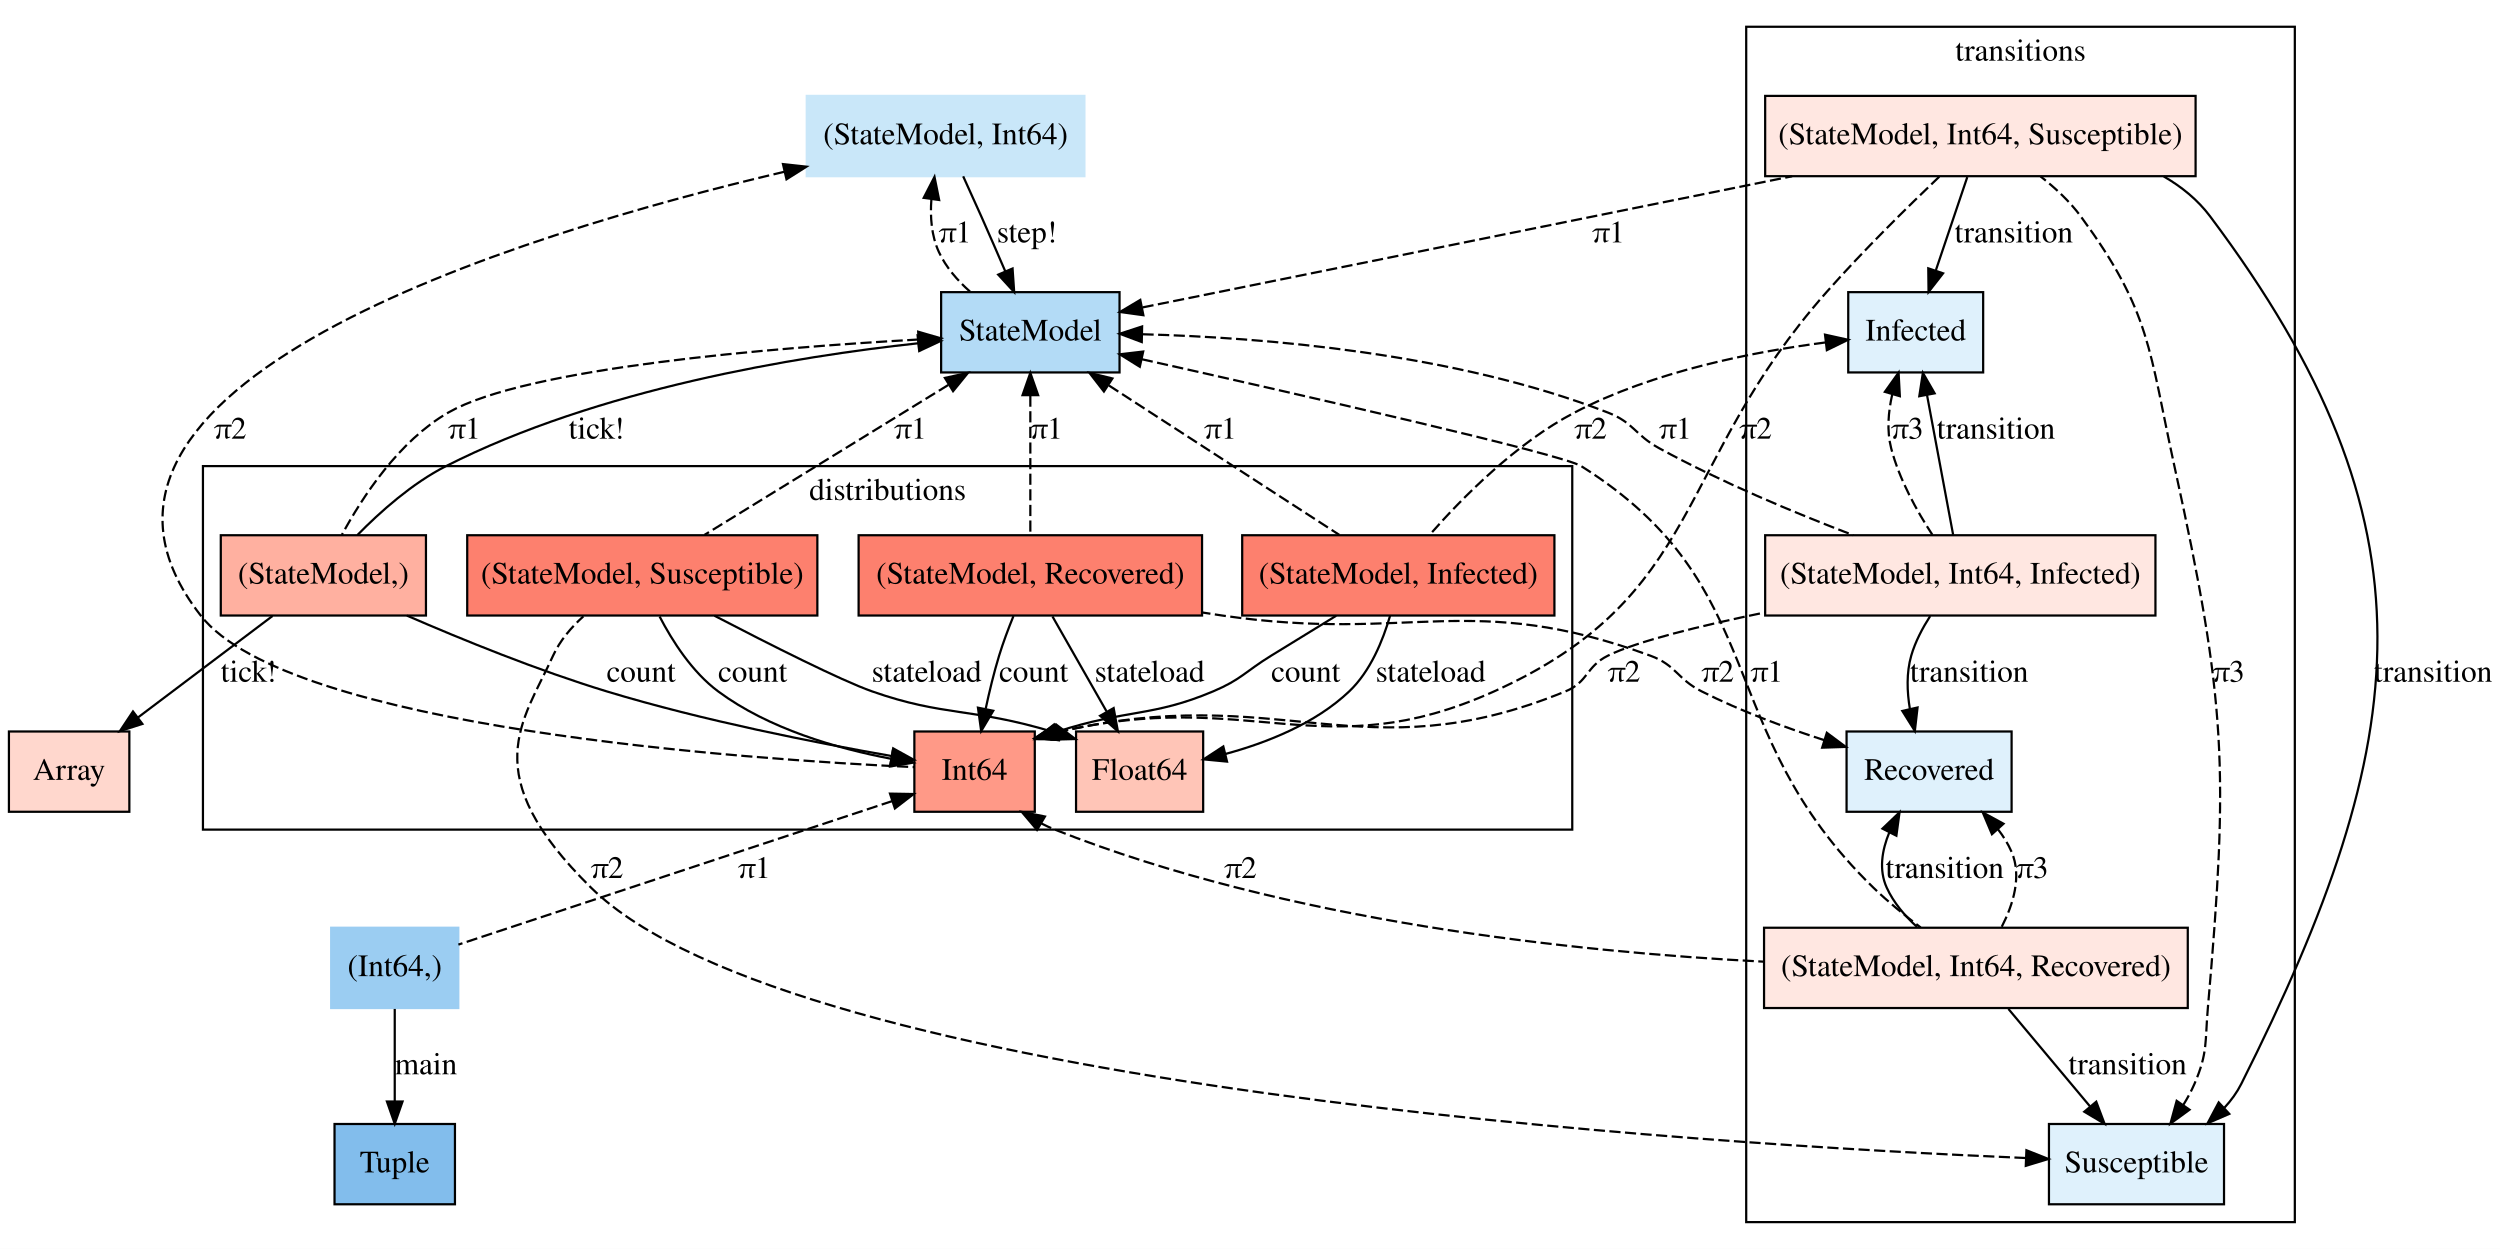
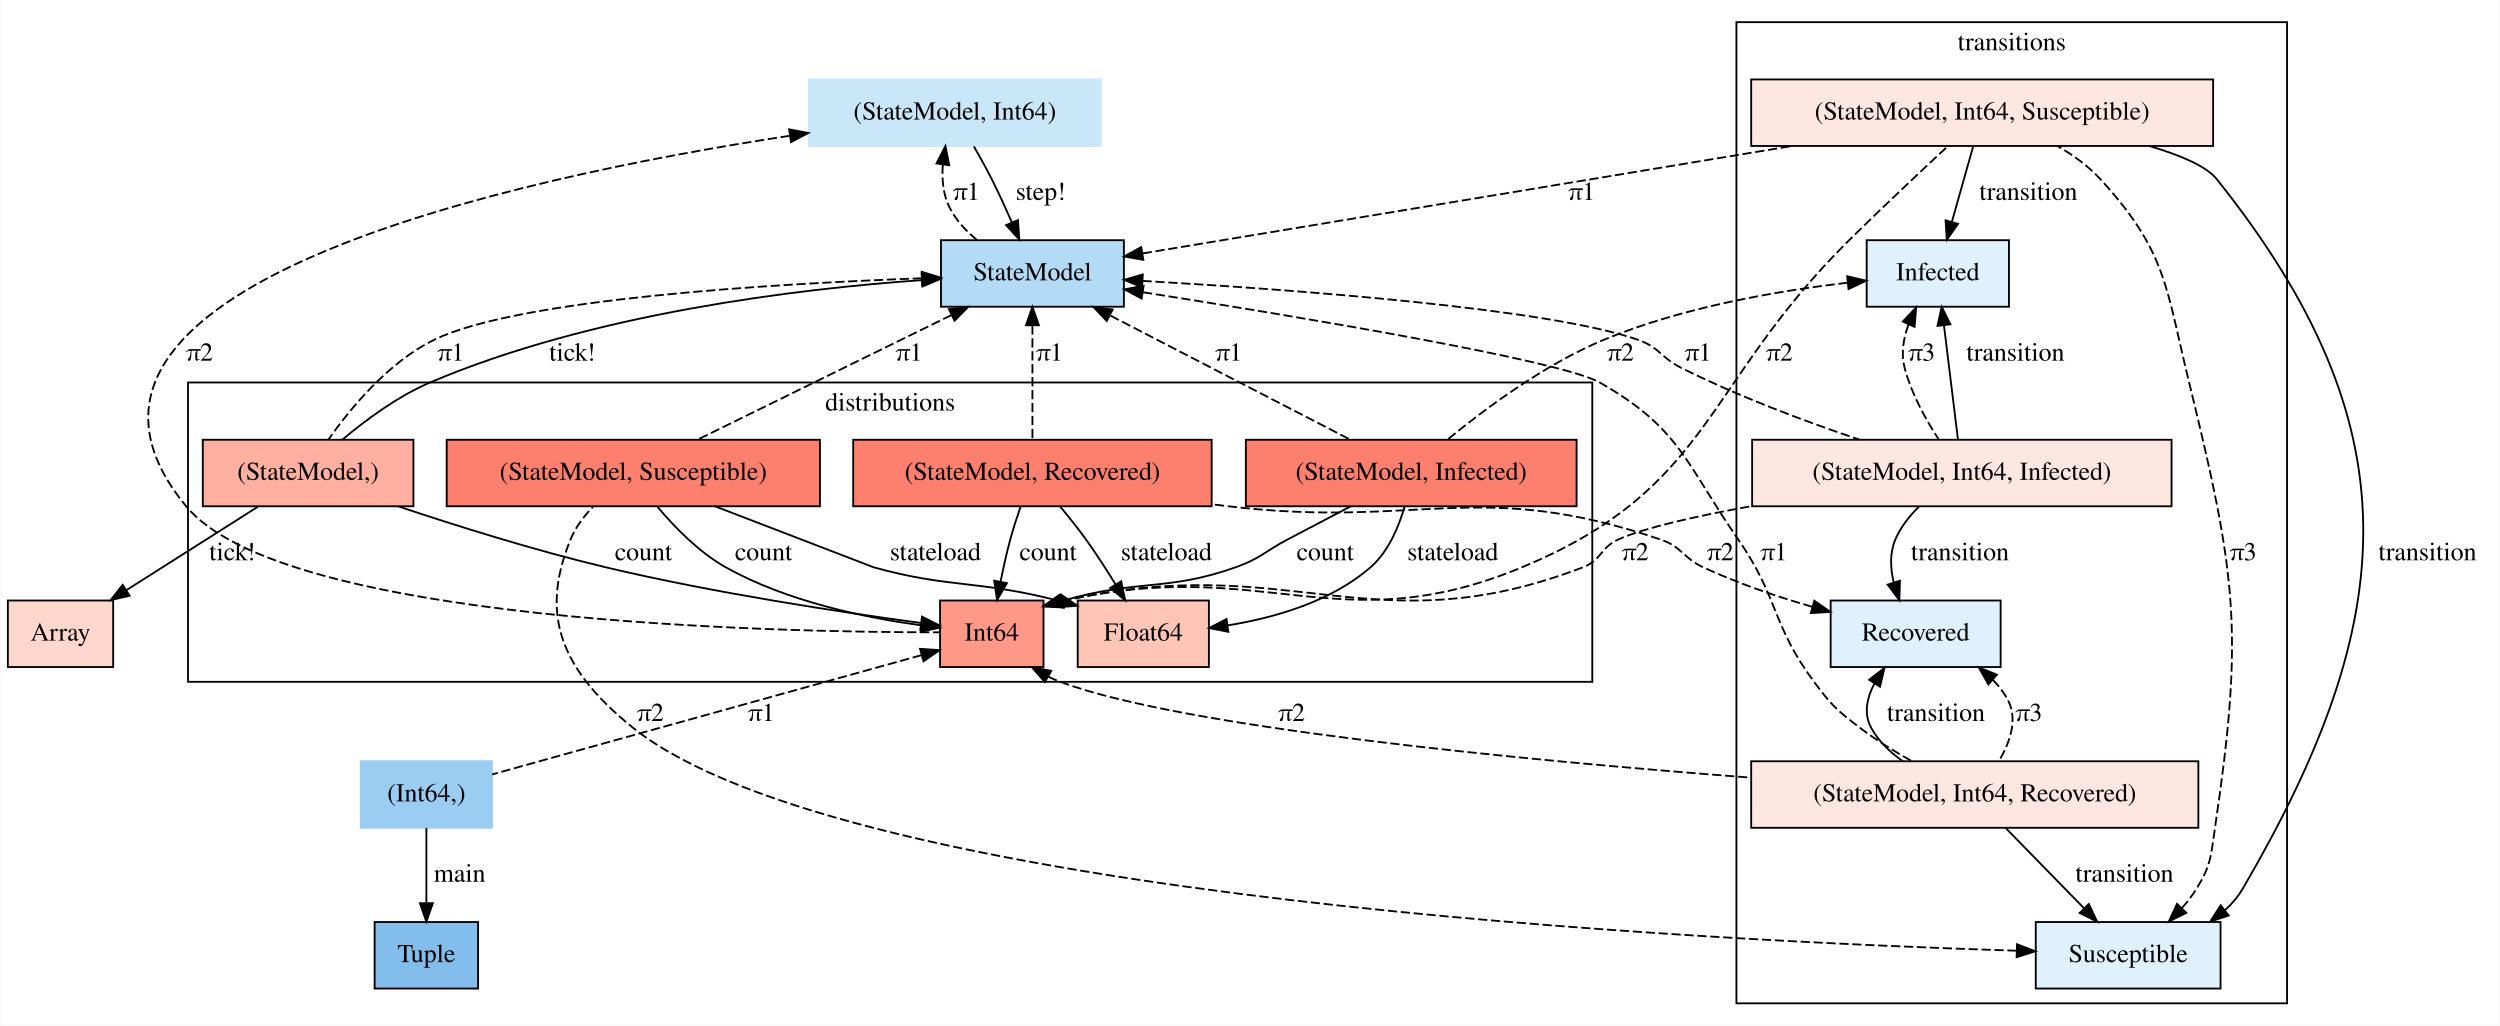
- <svg xmlns="http://www.w3.org/2000/svg" width="1121pt" height="560pt" viewBox="0.00 0.00 1121.00 560.00">
-   <g id="graph0" class="graph" transform="scale(1 1) rotate(0) translate(4 556)">
-     <polygon fill="white" stroke="none" points="-4,4 -4,-556 1117,-556 1117,4 -4,4" />
+ <svg xmlns="http://www.w3.org/2000/svg" width="1353pt" height="555pt" viewBox="0.00 0.00 1352.50 555.00">
+   <g id="graph0" class="graph" transform="scale(1 1) rotate(0) translate(4 551)">
+     <polygon fill="white" stroke="none" points="-4,4 -4,-551 1348.5,-551 1348.5,4 -4,4" />
    <g id="clust1" class="cluster">
-       <polygon fill="none" stroke="black" points="779,-8 779,-544 1025,-544 1025,-8 779,-8" />
-       <text text-anchor="middle" x="902" y="-528.8" font-family="Times,serif" font-size="14.00">transitions</text>
+       <polygon fill="none" stroke="black" points="935.5,-8 935.5,-539 1233.5,-539 1233.5,-8 935.5,-8" />
+       <text text-anchor="middle" x="1084.5" y="-523.8" font-family="Times,serif" font-size="14.00">transitions</text>
    </g>
    <g id="clust2" class="cluster">
-       <polygon fill="none" stroke="black" points="87,-184 87,-347 701,-347 701,-184 87,-184" />
-       <text text-anchor="middle" x="394" y="-331.8" font-family="Times,serif" font-size="14.00">distributions</text>
+       <polygon fill="none" stroke="black" points="97.5,-182 97.5,-344 857.5,-344 857.5,-182 97.5,-182" />
+       <text text-anchor="middle" x="477.5" y="-328.8" font-family="Times,serif" font-size="14.00">distributions</text>
    </g>
    <g id="node1" class="node">
-       <polygon fill="#ffb0a0" stroke="black" points="187,-316 95,-316 95,-280 187,-280 187,-316" />
-       <text text-anchor="middle" x="141" y="-294.3" font-family="Times,serif" font-size="14.00">(StateModel,)</text>
+       <polygon fill="#ffb0a0" stroke="black" points="219.5,-313 105.5,-313 105.5,-277 219.5,-277 219.5,-313" />
+       <text text-anchor="middle" x="162.5" y="-291.3" font-family="Times,serif" font-size="14.00">(StateModel,)</text>
    </g>
    <g id="node2" class="node">
-       <polygon fill="#ffd7cd" stroke="black" points="54,-228 0,-228 0,-192 54,-192 54,-228" />
-       <text text-anchor="middle" x="27" y="-206.3" font-family="Times,serif" font-size="14.00">Array</text>
+       <polygon fill="#ffd7cd" stroke="black" points="57,-226 0,-226 0,-190 57,-190 57,-226" />
+       <text text-anchor="middle" x="28.5" y="-204.3" font-family="Times,serif" font-size="14.00">Array</text>
    </g>
    <g id="edge22" class="edge">
-       <path fill="none" stroke="black" d="M118.204,-279.803C100.885,-266.737 76.879,-248.628 57.843,-234.267" />
-       <polygon fill="black" stroke="black" points="59.847,-231.395 49.756,-228.167 55.631,-236.983 59.847,-231.395" />
-       <text text-anchor="middle" x="107.5" y="-250.3" font-family="Times,serif" font-size="14.00">tick!</text>
+       <path fill="none" stroke="black" d="M135.383,-276.799C114.859,-263.78 86.485,-245.781 64.129,-231.6" />
+       <polygon fill="black" stroke="black" points="65.896,-228.576 55.577,-226.175 62.146,-234.488 65.896,-228.576" />
+       <text text-anchor="middle" x="121.5" y="-247.8" font-family="Times,serif" font-size="14.00">tick!</text>
    </g>
    <g id="node3" class="node">
-       <polygon fill="#b3dbf6" stroke="black" points="498,-425 418,-425 418,-389 498,-389 498,-425" />
-       <text text-anchor="middle" x="458" y="-403.3" font-family="Times,serif" font-size="14.00">StateModel</text>
+       <polygon fill="#b3dbf6" stroke="black" points="604,-421 505,-421 505,-385 604,-385 604,-421" />
+       <text text-anchor="middle" x="554.5" y="-399.3" font-family="Times,serif" font-size="14.00">StateModel</text>
    </g>
    <g id="edge21" class="edge">
-       <path fill="none" stroke="black" d="M156.249,-316.078C166.496,-326.525 180.855,-339.316 196,-347 264.359,-381.683 352.973,-396.152 407.633,-402.066" />
-       <polygon fill="black" stroke="black" points="407.458,-405.566 417.764,-403.106 408.173,-398.603 407.458,-405.566" />
-       <text text-anchor="middle" x="263.5" y="-359.3" font-family="Times,serif" font-size="14.00">tick!</text>
+       <path fill="none" stroke="black" d="M181.001,-313.012C193.509,-323.57 210.901,-336.509 228.5,-344 316.418,-381.424 427.601,-394.701 494.774,-399.411" />
+       <polygon fill="black" stroke="black" points="494.552,-402.904 504.761,-400.071 495.014,-395.919 494.552,-402.904" />
+       <text text-anchor="middle" x="305.5" y="-355.8" font-family="Times,serif" font-size="14.00">tick!</text>
    </g>
    <g id="node6" class="node">
-       <polygon fill="#ff9987" stroke="black" points="460,-228 406,-228 406,-192 460,-192 460,-228" />
-       <text text-anchor="middle" x="433" y="-206.3" font-family="Times,serif" font-size="14.00">Int64</text>
+       <polygon fill="#ff9987" stroke="black" points="560.5,-226 504.5,-226 504.5,-190 560.5,-190 560.5,-226" />
+       <text text-anchor="middle" x="532.5" y="-204.3" font-family="Times,serif" font-size="14.00">Int64</text>
    </g>
    <g id="edge13" class="edge">
-       <path fill="none" stroke="black" d="M178.453,-279.969C203.425,-269.113 237.2,-255.374 268,-246 311.16,-232.864 362.13,-222.863 395.879,-216.981" />
-       <polygon fill="black" stroke="black" points="396.505,-220.424 405.772,-215.289 395.325,-213.525 396.505,-220.424" />
-       <text text-anchor="middle" x="283.5" y="-250.3" font-family="Times,serif" font-size="14.00">count</text>
+       <path fill="none" stroke="black" d="M211.348,-276.94C243.022,-266.349 285.345,-253.076 323.5,-244 382.396,-229.991 451.931,-219.53 494.093,-213.845" />
+       <polygon fill="black" stroke="black" points="494.747,-217.289 504.2,-212.503 493.826,-210.35 494.747,-217.289" />
+       <text text-anchor="middle" x="344" y="-247.8" font-family="Times,serif" font-size="14.00">count</text>
    </g>
    <g id="edge29" class="edge">
-       <path fill="none" stroke="black" stroke-dasharray="5,2" d="M407.774,-403.76C342.266,-400.079 231.899,-391.053 197,-371 174.894,-358.298 158.444,-333.095 149.279,-316.139" />
-       <polygon fill="black" stroke="black" points="407.711,-407.261 417.885,-404.305 408.088,-400.271 407.711,-407.261" />
-       <text text-anchor="middle" x="204.5" y="-359.3" font-family="Times,serif" font-size="14.00">π1</text>
+       <path fill="none" stroke="black" stroke-dasharray="5,2" d="M494.704,-400.407C414.129,-397.437 275.592,-389.189 230.5,-367 205.844,-354.867 185.305,-329.913 173.457,-313.063" />
+       <polygon fill="black" stroke="black" points="494.595,-403.905 504.712,-400.76 494.842,-396.909 494.595,-403.905" />
+       <text text-anchor="middle" x="240" y="-355.8" font-family="Times,serif" font-size="14.00">π1</text>
    </g>
    <g id="node7" class="node">
-       <polygon fill="#ffe7e1" stroke="black" points="980.5,-513 787.5,-513 787.5,-477 980.5,-477 980.5,-513" />
-       <text text-anchor="middle" x="884" y="-491.3" font-family="Times,serif" font-size="14.00">(StateModel, Int64, Susceptible)</text>
+       <polygon fill="#ffe7e1" stroke="black" points="1193.5,-508 943.5,-508 943.5,-472 1193.5,-472 1193.5,-508" />
+       <text text-anchor="middle" x="1068.5" y="-486.3" font-family="Times,serif" font-size="14.00">(StateModel, Int64, Susceptible)</text>
    </g>
    <g id="edge32" class="edge">
-       <path fill="none" stroke="black" stroke-dasharray="5,2" d="M508.324,-418.159C580.064,-432.642 712.653,-459.409 799.582,-476.958" />
-       <polygon fill="black" stroke="black" points="508.689,-414.662 498.194,-416.114 507.304,-421.524 508.689,-414.662" />
-       <text text-anchor="middle" x="717.5" y="-447.3" font-family="Times,serif" font-size="14.00">π1</text>
+       <path fill="none" stroke="black" stroke-dasharray="5,2" d="M614.185,-413.87C700.164,-428.088 860.088,-454.535 965.411,-471.952" />
+       <polygon fill="black" stroke="black" points="614.512,-410.377 604.075,-412.198 613.37,-417.283 614.512,-410.377" />
+       <text text-anchor="middle" x="852" y="-442.8" font-family="Times,serif" font-size="14.00">π1</text>
    </g>
    <g id="node10" class="node">
-       <polygon fill="#ffe7e1" stroke="black" points="962.5,-316 787.5,-316 787.5,-280 962.5,-280 962.5,-316" />
-       <text text-anchor="middle" x="875" y="-294.3" font-family="Times,serif" font-size="14.00">(StateModel, Int64, Infected)</text>
+       <polygon fill="#ffe7e1" stroke="black" points="1171,-313 944,-313 944,-277 1171,-277 1171,-313" />
+       <text text-anchor="middle" x="1057.5" y="-291.3" font-family="Times,serif" font-size="14.00">(StateModel, Int64, Infected)</text>
    </g>
    <g id="edge33" class="edge">
-       <path fill="none" stroke="black" stroke-dasharray="5,2" d="M508.296,-406.12C561.787,-404.685 648.021,-397.839 717,-371 728.605,-366.485 729.075,-360.976 740,-355 767.827,-339.78 800.666,-326.072 826.987,-316.028" />
-       <polygon fill="black" stroke="black" points="507.972,-402.626 498.049,-406.339 508.122,-409.624 507.972,-402.626" />
-       <text text-anchor="middle" x="747.5" y="-359.3" font-family="Times,serif" font-size="14.00">π1</text>
+       <path fill="none" stroke="black" stroke-dasharray="5,2" d="M614.069,-398.986C694.837,-394.328 834.515,-384.088 882.5,-367 893.997,-362.906 894.594,-357.477 905.5,-352 936.411,-336.475 972.708,-322.941 1002.08,-313.068" />
+       <polygon fill="black" stroke="black" points="613.827,-395.494 604.041,-399.553 614.223,-402.483 613.827,-395.494" />
+       <text text-anchor="middle" x="915" y="-355.8" font-family="Times,serif" font-size="14.00">π1</text>
    </g>
    <g id="node12" class="node">
-       <polygon fill="#ffe7e1" stroke="black" points="977,-140 787,-140 787,-104 977,-104 977,-140" />
-       <text text-anchor="middle" x="882" y="-118.3" font-family="Times,serif" font-size="14.00">(StateModel, Int64, Recovered)</text>
+       <polygon fill="#ffe7e1" stroke="black" points="1185.5,-139 943.5,-139 943.5,-103 1185.5,-103 1185.5,-139" />
+       <text text-anchor="middle" x="1064.5" y="-117.3" font-family="Times,serif" font-size="14.00">(StateModel, Int64, Recovered)</text>
    </g>
    <g id="edge34" class="edge">
-       <path fill="none" stroke="black" stroke-dasharray="5,2" d="M507.999,-394.921C577.716,-379.348 696.598,-352.288 705,-347 791.501,-292.563 762.69,-229.215 836,-158 842.478,-151.707 850.087,-145.513 857.23,-140.126" />
-       <polygon fill="black" stroke="black" points="507.087,-391.538 498.089,-397.131 508.611,-398.371 507.087,-391.538" />
-       <text text-anchor="middle" x="788.5" y="-250.3" font-family="Times,serif" font-size="14.00">π1</text>
+       <path fill="none" stroke="black" stroke-dasharray="5,2" d="M614.34,-392.837C697.52,-379.776 840.314,-356.054 861.5,-344 905.29,-319.086 907.798,-300.406 936.5,-259 958.588,-227.136 954.429,-213.16 977.5,-182 986.85,-169.371 989.988,-166.505 1002.5,-157 1011.06,-150.495 1020.97,-144.369 1030.31,-139.116" />
+       <polygon fill="black" stroke="black" points="613.596,-389.411 604.257,-394.414 614.677,-396.327 613.596,-389.411" />
+       <text text-anchor="middle" x="956" y="-247.8" font-family="Times,serif" font-size="14.00">π1</text>
    </g>
    <g id="node13" class="node">
-       <polygon fill="#fd806e" stroke="black" points="362.5,-316 205.5,-316 205.5,-280 362.5,-280 362.5,-316" />
-       <text text-anchor="middle" x="284" y="-294.3" font-family="Times,serif" font-size="14.00">(StateModel, Susceptible)</text>
+       <polygon fill="#fd806e" stroke="black" points="439.5,-313 237.5,-313 237.5,-277 439.5,-277 439.5,-313" />
+       <text text-anchor="middle" x="338.5" y="-291.3" font-family="Times,serif" font-size="14.00">(StateModel, Susceptible)</text>
    </g>
    <g id="edge28" class="edge">
-       <path fill="none" stroke="black" stroke-dasharray="5,2" d="M421.239,-383.394C388.576,-363.308 341.54,-334.384 311.887,-316.149" />
-       <polygon fill="black" stroke="black" points="419.692,-386.552 430.044,-388.809 423.359,-380.589 419.692,-386.552" />
-       <text text-anchor="middle" x="404.5" y="-359.3" font-family="Times,serif" font-size="14.00">π1</text>
+       <path fill="none" stroke="black" stroke-dasharray="5,2" d="M510.701,-380.506C470.226,-360.644 410.867,-331.514 373.476,-313.164" />
+       <polygon fill="black" stroke="black" points="509.277,-383.706 519.796,-384.969 512.361,-377.422 509.277,-383.706" />
+       <text text-anchor="middle" x="488" y="-355.8" font-family="Times,serif" font-size="14.00">π1</text>
    </g>
    <g id="node15" class="node">
-       <polygon fill="#fd806e" stroke="black" points="693,-316 553,-316 553,-280 693,-280 693,-316" />
-       <text text-anchor="middle" x="623" y="-294.3" font-family="Times,serif" font-size="14.00">(StateModel, Infected)</text>
+       <polygon fill="#fd806e" stroke="black" points="849,-313 670,-313 670,-277 849,-277 849,-313" />
+       <text text-anchor="middle" x="759.5" y="-291.3" font-family="Times,serif" font-size="14.00">(StateModel, Infected)</text>
    </g>
    <g id="edge30" class="edge">
-       <path fill="none" stroke="black" stroke-dasharray="5,2" d="M493.258,-383.136C524.214,-363.061 568.557,-334.306 596.556,-316.149" />
-       <polygon fill="black" stroke="black" points="490.996,-380.431 484.51,-388.809 494.805,-386.304 490.996,-380.431" />
-       <text text-anchor="middle" x="543.5" y="-359.3" font-family="Times,serif" font-size="14.00">π1</text>
+       <path fill="none" stroke="black" stroke-dasharray="5,2" d="M596.799,-380.128C635.193,-360.276 691.042,-331.398 726.305,-313.164" />
+       <polygon fill="black" stroke="black" points="594.712,-377.267 587.437,-384.969 597.927,-383.485 594.712,-377.267" />
+       <text text-anchor="middle" x="661" y="-355.8" font-family="Times,serif" font-size="14.00">π1</text>
    </g>
    <g id="node16" class="node">
-       <polygon fill="#fd806e" stroke="black" points="535,-316 381,-316 381,-280 535,-280 535,-316" />
-       <text text-anchor="middle" x="458" y="-294.3" font-family="Times,serif" font-size="14.00">(StateModel, Recovered)</text>
+       <polygon fill="#fd806e" stroke="black" points="651.5,-313 457.5,-313 457.5,-277 651.5,-277 651.5,-313" />
+       <text text-anchor="middle" x="554.5" y="-291.3" font-family="Times,serif" font-size="14.00">(StateModel, Recovered)</text>
    </g>
    <g id="edge31" class="edge">
-       <path fill="none" stroke="black" stroke-dasharray="5,2" d="M458,-378.611C458,-358.921 458,-332.981 458,-316.149" />
-       <polygon fill="black" stroke="black" points="454.5,-378.809 458,-388.809 461.5,-378.809 454.5,-378.809" />
-       <text text-anchor="middle" x="465.5" y="-359.3" font-family="Times,serif" font-size="14.00">π1</text>
+       <path fill="none" stroke="black" stroke-dasharray="5,2" d="M554.5,-374.931C554.5,-355.554 554.5,-330.042 554.5,-313.341" />
+       <polygon fill="black" stroke="black" points="551,-374.969 554.5,-384.969 558,-374.969 551,-374.969" />
+       <text text-anchor="middle" x="564" y="-355.8" font-family="Times,serif" font-size="14.00">π1</text>
    </g>
    <g id="node4" class="node">
-       <polygon fill="#82bdec" stroke="black" points="200,-52 146,-52 146,-16 200,-16 200,-52" />
-       <text text-anchor="middle" x="173" y="-30.3" font-family="Times,serif" font-size="14.00">Tuple</text>
+       <polygon fill="#82bdec" stroke="black" points="254.5,-52 198.5,-52 198.5,-16 254.5,-16 254.5,-52" />
+       <text text-anchor="middle" x="226.5" y="-30.3" font-family="Times,serif" font-size="14.00">Tuple</text>
    </g>
    <g id="node5" class="node">
-       <polygon fill="#c9e7f9" stroke="#c9e7f9" points="482.25,-513 357.75,-513 357.75,-477 482.25,-477 482.25,-513" />
-       <text text-anchor="middle" x="420" y="-491.3" font-family="Times,serif" font-size="14.00">(StateModel, Int64)</text>
+       <polygon fill="#c9e7f9" stroke="#c9e7f9" points="591.5,-508 433.5,-508 433.5,-472 591.5,-472 591.5,-508" />
+       <text text-anchor="middle" x="512.5" y="-486.3" font-family="Times,serif" font-size="14.00">(StateModel, Int64)</text>
    </g>
    <g id="edge1" class="edge">
-       <path fill="none" stroke="black" d="M427.886,-476.943C430.495,-471.249 433.396,-464.862 436,-459 439.562,-450.981 443.372,-442.218 446.803,-434.254" />
-       <polygon fill="black" stroke="black" points="450.03,-435.61 450.758,-425.04 443.597,-432.849 450.03,-435.61" />
-       <text text-anchor="middle" x="456.5" y="-447.3" font-family="Times,serif" font-size="14.00">step!</text>
+       <path fill="none" stroke="black" d="M522.834,-471.749C526.056,-466.154 529.539,-459.875 532.5,-454 536.281,-446.497 540.08,-438.199 543.432,-430.555" />
+       <polygon fill="black" stroke="black" points="546.663,-431.9 547.403,-421.331 540.234,-429.132 546.663,-431.9" />
+       <text text-anchor="middle" x="559" y="-442.8" font-family="Times,serif" font-size="14.00">step!</text>
    </g>
    <g id="edge2" class="edge">
-       <path fill="none" stroke="black" stroke-dasharray="5,2" d="M413.643,-466.725C413.03,-458.778 413.643,-450.28 417,-443 420.135,-436.201 425.315,-430.233 430.955,-425.242" />
-       <polygon fill="black" stroke="black" points="410.186,-467.282 415.026,-476.707 417.12,-466.321 410.186,-467.282" />
-       <text text-anchor="middle" x="424.5" y="-447.3" font-family="Times,serif" font-size="14.00">π1</text>
+       <path fill="none" stroke="black" stroke-dasharray="5,2" d="M506.002,-461.901C505.421,-454.183 506.085,-445.982 509.5,-439 512.892,-432.065 518.394,-426.107 524.406,-421.174" />
+       <polygon fill="black" stroke="black" points="502.559,-462.555 507.425,-471.966 509.49,-461.575 502.559,-462.555" />
+       <text text-anchor="middle" x="519" y="-442.8" font-family="Times,serif" font-size="14.00">π1</text>
    </g>
    <g id="edge3" class="edge">
-       <path fill="none" stroke="black" stroke-dasharray="5,2" d="M347.694,-478.971C227.113,-450.648 5.718,-382.823 86,-280 125.454,-229.468 331.293,-215.467 405.933,-212.02" />
-       <polygon fill="black" stroke="black" points="347.084,-482.422 357.616,-481.266 348.662,-475.602 347.084,-482.422" />
-       <text text-anchor="middle" x="99.5" y="-359.3" font-family="Times,serif" font-size="14.00">π2</text>
+       <path fill="none" stroke="black" stroke-dasharray="5,2" d="M423.137,-477.515C273.735,-454.75 -1.232,-395.528 96.5,-277 148.466,-213.976 416.397,-208.766 504.433,-208.783" />
+       <polygon fill="black" stroke="black" points="422.822,-481.007 433.23,-479.027 423.859,-474.084 422.822,-481.007" />
+       <text text-anchor="middle" x="104" y="-355.8" font-family="Times,serif" font-size="14.00">π2</text>
    </g>
    <g id="edge18" class="edge">
-       <path fill="none" stroke="black" stroke-dasharray="5,2" d="M470.058,-227.593C556.203,-248.242 588.76,-211.138 666,-246 760.346,-288.583 746.459,-347.433 815,-425 831.378,-443.535 851.517,-463.371 865.801,-476.996" />
-       <polygon fill="black" stroke="black" points="470.697,-224.143 460.139,-225.02 468.94,-230.919 470.697,-224.143" />
-       <text text-anchor="middle" x="783.5" y="-359.3" font-family="Times,serif" font-size="14.00">π2</text>
+       <path fill="none" stroke="black" stroke-dasharray="5,2" d="M570.533,-225.623C679.672,-250.807 719.528,-202.498 819.5,-244 922.25,-286.655 917.406,-342.763 996.5,-421 1014.35,-438.653 1035.26,-458.288 1049.93,-471.903" />
+       <polygon fill="black" stroke="black" points="571.357,-222.222 560.81,-223.23 569.684,-229.019 571.357,-222.222" />
+       <text text-anchor="middle" x="959" y="-355.8" font-family="Times,serif" font-size="14.00">π2</text>
    </g>
    <g id="edge19" class="edge">
-       <path fill="none" stroke="black" stroke-dasharray="5,2" d="M470.004,-227.575C569.965,-251.376 606.494,-208.475 698,-246 708.214,-250.189 707.103,-257.109 717,-262 730.035,-268.441 758.356,-275.395 787.472,-281.394" />
-       <polygon fill="black" stroke="black" points="470.683,-224.136 460.128,-225.059 468.954,-230.92 470.683,-224.136" />
-       <text text-anchor="middle" x="724.5" y="-250.3" font-family="Times,serif" font-size="14.00">π2</text>
+       <path fill="none" stroke="black" stroke-dasharray="5,2" d="M570.608,-225.638C693.941,-253.952 737.799,-200.052 852.5,-244 862.547,-247.849 861.708,-254.543 871.5,-259 885.332,-265.296 913.452,-271.611 943.728,-277.11" />
+       <polygon fill="black" stroke="black" points="571.348,-222.216 560.804,-223.255 569.694,-229.018 571.348,-222.216" />
+       <text text-anchor="middle" x="881" y="-247.8" font-family="Times,serif" font-size="14.00">π2</text>
    </g>
    <g id="edge20" class="edge">
-       <path fill="none" stroke="black" stroke-dasharray="5,2" d="M462.827,-186.832C464.864,-185.777 466.93,-184.819 469,-184 572.787,-142.929 701.161,-129.197 786.982,-124.775" />
-       <polygon fill="black" stroke="black" points="460.997,-183.848 454.164,-191.945 464.555,-189.876 460.997,-183.848" />
-       <text text-anchor="middle" x="552.5" y="-162.3" font-family="Times,serif" font-size="14.00">π2</text>
+       <path fill="none" stroke="black" stroke-dasharray="5,2" d="M563.162,-184.772C565.254,-183.732 567.376,-182.793 569.5,-182 635.796,-157.241 819.32,-139.634 943.29,-130.142" />
+       <polygon fill="black" stroke="black" points="561.215,-181.853 554.262,-189.847 564.683,-187.933 561.215,-181.853" />
+       <text text-anchor="middle" x="695" y="-160.8" font-family="Times,serif" font-size="14.00">π2</text>
    </g>
    <g id="node17" class="node">
-       <polygon fill="#9bcdf2" stroke="#9bcdf2" points="201.5,-140 144.5,-140 144.5,-104 201.5,-104 201.5,-140" />
-       <text text-anchor="middle" x="173" y="-118.3" font-family="Times,serif" font-size="14.00">(Int64,)</text>
+       <polygon fill="#9bcdf2" stroke="#9bcdf2" points="262,-139 191,-139 191,-103 262,-103 262,-139" />
+       <text text-anchor="middle" x="226.5" y="-117.3" font-family="Times,serif" font-size="14.00">(Int64,)</text>
    </g>
    <g id="edge35" class="edge">
-       <path fill="none" stroke="black" stroke-dasharray="5,2" d="M396.091,-196.792C343.706,-179.464 248.905,-148.107 201.541,-132.44" />
-       <polygon fill="black" stroke="black" points="395.074,-200.142 405.667,-199.959 397.272,-193.496 395.074,-200.142" />
-       <text text-anchor="middle" x="334.5" y="-162.3" font-family="Times,serif" font-size="14.00">π1</text>
+       <path fill="none" stroke="black" stroke-dasharray="5,2" d="M494.489,-196.441C434.879,-179.883 320.229,-148.036 262.126,-131.896" />
+       <polygon fill="black" stroke="black" points="493.689,-199.852 504.261,-199.156 495.562,-193.107 493.689,-199.852" />
+       <text text-anchor="middle" x="408" y="-160.8" font-family="Times,serif" font-size="14.00">π1</text>
    </g>
    <g id="node8" class="node">
-       <polygon fill="#dff1fc" stroke="black" points="993.25,-52 914.75,-52 914.75,-16 993.25,-16 993.25,-52" />
-       <text text-anchor="middle" x="954" y="-30.3" font-family="Times,serif" font-size="14.00">Susceptible</text>
+       <polygon fill="#dff1fc" stroke="black" points="1197.5,-52 1097.5,-52 1097.5,-16 1197.5,-16 1197.5,-52" />
+       <text text-anchor="middle" x="1147.5" y="-30.3" font-family="Times,serif" font-size="14.00">Susceptible</text>
    </g>
    <g id="edge4" class="edge">
-       <path fill="none" stroke="black" d="M966.232,-476.877C974.246,-472.255 981.447,-466.403 987,-459 1090.81,-320.604 1078.63,-224.604 1001,-70 999.048,-66.113 996.438,-62.549 993.443,-59.307" />
-       <polygon fill="black" stroke="black" points="995.608,-56.542 985.886,-52.329 990.859,-61.685 995.608,-56.542" />
-       <text text-anchor="middle" x="1087" y="-250.3" font-family="Times,serif" font-size="14.00">transition</text>
+       <path fill="none" stroke="black" d="M1158.93,-471.977C1175.8,-467.024 1189.9,-461.019 1195.5,-454 1301.97,-320.473 1295.6,-217.485 1209.5,-70 1206.98,-65.69 1203.72,-61.869 1200,-58.49" />
+       <polygon fill="black" stroke="black" points="1201.89,-55.523 1191.84,-52.16 1197.6,-61.054 1201.89,-55.523" />
+       <text text-anchor="middle" x="1309.5" y="-247.8" font-family="Times,serif" font-size="14.00">transition</text>
    </g>
    <g id="node9" class="node">
-       <polygon fill="#dff1fc" stroke="black" points="885.25,-425 824.75,-425 824.75,-389 885.25,-389 885.25,-425" />
-       <text text-anchor="middle" x="855" y="-403.3" font-family="Times,serif" font-size="14.00">Infected</text>
+       <polygon fill="#dff1fc" stroke="black" points="1083,-421 1006,-421 1006,-385 1083,-385 1083,-421" />
+       <text text-anchor="middle" x="1044.5" y="-399.3" font-family="Times,serif" font-size="14.00">Infected</text>
    </g>
    <g id="edge5" class="edge">
-       <path fill="none" stroke="black" d="M878.131,-476.597C874.096,-464.629 868.657,-448.501 864.068,-434.891" />
-       <polygon fill="black" stroke="black" points="867.273,-433.441 860.761,-425.084 860.64,-435.678 867.273,-433.441" />
-       <text text-anchor="middle" x="899" y="-447.3" font-family="Times,serif" font-size="14.00">transition</text>
+       <path fill="none" stroke="black" d="M1063.64,-471.799C1060.33,-460.047 1055.86,-444.238 1052.08,-430.842" />
+       <polygon fill="black" stroke="black" points="1055.44,-429.848 1049.35,-421.175 1048.7,-431.75 1055.44,-429.848" />
+       <text text-anchor="middle" x="1093.5" y="-442.8" font-family="Times,serif" font-size="14.00">transition</text>
    </g>
    <g id="edge24" class="edge">
-       <path fill="none" stroke="black" stroke-dasharray="5,2" d="M974.952,-60.479C976.87,-63.567 978.61,-66.774 980,-70 986.071,-84.092 984.662,-88.714 986,-104 995.438,-211.793 994.144,-241.299 971,-347 959.629,-398.932 960.503,-416.177 929,-459 924.073,-465.697 917.535,-471.767 910.973,-476.901" />
-       <polygon fill="black" stroke="black" points="977.779,-58.414 969.219,-52.172 972.018,-62.39 977.779,-58.414" />
-       <text text-anchor="middle" x="995.5" y="-250.3" font-family="Times,serif" font-size="14.00">π3</text>
+       <path fill="none" stroke="black" stroke-dasharray="5,2" d="M1176.6,-59.543C1179.53,-62.849 1182.25,-66.362 1184.5,-70 1192.56,-83.035 1192.25,-87.84 1194.5,-103 1210.23,-209.133 1205.98,-239.779 1180.5,-344 1167.83,-395.814 1168.5,-414.642 1132.5,-454 1126,-461.102 1117.72,-467.071 1109.29,-471.955" />
+       <polygon fill="black" stroke="black" points="1178.97,-56.967 1169.49,-52.247 1173.96,-61.852 1178.97,-56.967" />
+       <text text-anchor="middle" x="1210" y="-247.8" font-family="Times,serif" font-size="14.00">π3</text>
    </g>
    <g id="edge23" class="edge">
-       <path fill="none" stroke="black" stroke-dasharray="5,2" d="M904.258,-36.745C761.106,-42.819 352.513,-67.865 261,-158 209.129,-209.09 230.453,-232.145 244,-262 247.05,-268.722 252.101,-274.661 257.603,-279.65" />
-       <polygon fill="black" stroke="black" points="904.65,-40.232 914.497,-36.324 904.362,-33.238 904.65,-40.232" />
-       <text text-anchor="middle" x="268.5" y="-162.3" font-family="Times,serif" font-size="14.00">π2</text>
+       <path fill="none" stroke="black" stroke-dasharray="5,2" d="M1087.14,-36.469C919.75,-41.698 454.409,-64.421 338.5,-157 294.635,-192.036 289.786,-222.737 304.5,-259 307.175,-265.594 311.756,-271.629 316.703,-276.762" />
+       <polygon fill="black" stroke="black" points="1087.36,-39.964 1097.25,-36.163 1087.15,-32.967 1087.36,-39.964" />
+       <text text-anchor="middle" x="348" y="-160.8" font-family="Times,serif" font-size="14.00">π2</text>
    </g>
    <g id="edge26" class="edge">
-       <path fill="none" stroke="black" stroke-dasharray="5,2" d="M844.49,-379.171C842.699,-371.347 841.984,-362.805 844,-355 847.613,-341.013 855.551,-326.791 862.489,-316.179" />
-       <polygon fill="black" stroke="black" points="841.172,-380.294 847.325,-388.919 847.893,-378.34 841.172,-380.294" />
-       <text text-anchor="middle" x="851.5" y="-359.3" font-family="Times,serif" font-size="14.00">π3</text>
+       <path fill="none" stroke="black" stroke-dasharray="5,2" d="M1028.62,-375.357C1025.9,-367.887 1024.51,-359.702 1026.5,-352 1030.11,-338.013 1038.05,-323.791 1044.99,-313.179" />
+       <polygon fill="black" stroke="black" points="1025.51,-376.97 1032.8,-384.663 1031.9,-374.106 1025.51,-376.97" />
+       <text text-anchor="middle" x="1036" y="-355.8" font-family="Times,serif" font-size="14.00">π3</text>
    </g>
    <g id="edge25" class="edge">
-       <path fill="none" stroke="black" stroke-dasharray="5,2" d="M814.348,-402.419C782.331,-398.285 737.358,-389.497 702,-371 675.856,-357.323 651.713,-332.861 637.17,-316.287" />
-       <polygon fill="black" stroke="black" points="814.333,-405.942 824.677,-403.65 815.161,-398.991 814.333,-405.942" />
-       <text text-anchor="middle" x="709.5" y="-359.3" font-family="Times,serif" font-size="14.00">π2</text>
+       <path fill="none" stroke="black" stroke-dasharray="5,2" d="M995.635,-397.987C958.296,-393.645 906.164,-384.788 863.5,-367 831.416,-353.623 799.068,-329.474 779.16,-313.094" />
+       <polygon fill="black" stroke="black" points="995.432,-401.485 1005.75,-399.095 996.194,-394.527 995.432,-401.485" />
+       <text text-anchor="middle" x="873" y="-355.8" font-family="Times,serif" font-size="14.00">π2</text>
    </g>
    <g id="edge6" class="edge">
-       <path fill="none" stroke="black" d="M871.795,-316.149C868.634,-333.059 863.755,-359.162 860.068,-378.884" />
-       <polygon fill="black" stroke="black" points="856.61,-378.336 858.213,-388.809 863.491,-379.622 856.61,-378.336" />
-       <text text-anchor="middle" x="891" y="-359.3" font-family="Times,serif" font-size="14.00">transition</text>
+       <path fill="none" stroke="black" d="M1055.37,-313.341C1053.33,-330.042 1050.2,-355.554 1047.82,-374.931" />
+       <polygon fill="black" stroke="black" points="1044.33,-374.618 1046.59,-384.969 1051.28,-375.47 1044.33,-374.618" />
+       <text text-anchor="middle" x="1086.5" y="-355.8" font-family="Times,serif" font-size="14.00">transition</text>
    </g>
    <g id="node11" class="node">
-       <polygon fill="#dff1fc" stroke="black" points="898,-228 824,-228 824,-192 898,-192 898,-228" />
-       <text text-anchor="middle" x="861" y="-206.3" font-family="Times,serif" font-size="14.00">Recovered</text>
+       <polygon fill="#dff1fc" stroke="black" points="1078.5,-226 986.5,-226 986.5,-190 1078.5,-190 1078.5,-226" />
+       <text text-anchor="middle" x="1032.5" y="-204.3" font-family="Times,serif" font-size="14.00">Recovered</text>
    </g>
    <g id="edge7" class="edge">
-       <path fill="none" stroke="black" d="M861.502,-279.765C858.039,-274.375 854.789,-268.207 853,-262 850.791,-254.335 851.085,-245.836 852.409,-238.009" />
-       <polygon fill="black" stroke="black" points="855.827,-238.758 854.617,-228.233 848.999,-237.215 855.827,-238.758" />
-       <text text-anchor="middle" x="879" y="-250.3" font-family="Times,serif" font-size="14.00">transition</text>
+       <path fill="none" stroke="black" d="M1034.44,-276.966C1029.21,-271.832 1024.35,-265.745 1021.5,-259 1018.42,-251.713 1018.81,-243.45 1020.63,-235.769" />
+       <polygon fill="black" stroke="black" points="1024,-236.73 1023.68,-226.14 1017.33,-234.619 1024,-236.73" />
+       <text text-anchor="middle" x="1056.5" y="-247.8" font-family="Times,serif" font-size="14.00">transition</text>
    </g>
    <g id="edge8" class="edge">
-       <path fill="none" stroke="black" stroke-dasharray="5,2" d="M891.791,-184.279C894.278,-181.082 896.432,-177.642 898,-174 902.697,-163.09 898.697,-150.34 893.523,-140.318" />
-       <polygon fill="black" stroke="black" points="889.187,-181.94 885.069,-191.702 894.376,-186.639 889.187,-181.94" />
-       <text text-anchor="middle" x="907.5" y="-162.3" font-family="Times,serif" font-size="14.00">π3</text>
+       <path fill="none" stroke="black" stroke-dasharray="5,2" d="M1074.29,-183.107C1077.54,-179.774 1080.38,-176.075 1082.5,-172 1087.95,-161.526 1083.45,-149.026 1077.59,-139.144" />
+       <polygon fill="black" stroke="black" points="1071.84,-180.597 1066.64,-189.823 1076.46,-185.859 1071.84,-180.597" />
+       <text text-anchor="middle" x="1094" y="-160.8" font-family="Times,serif" font-size="14.00">π3</text>
    </g>
    <g id="edge27" class="edge">
-       <path fill="none" stroke="black" stroke-dasharray="5,2" d="M814.08,-224.089C796.372,-229.8 776.33,-237.215 759,-246 747.893,-251.63 747.695,-257.723 736,-262 655.508,-291.44 628.817,-267.674 544,-280 541.138,-280.416 538.228,-280.864 535.291,-281.336" />
-       <polygon fill="black" stroke="black" points="815.148,-227.423 823.645,-221.094 813.056,-220.742 815.148,-227.423" />
-       <text text-anchor="middle" x="766.5" y="-250.3" font-family="Times,serif" font-size="14.00">π2</text>
+       <path fill="none" stroke="black" stroke-dasharray="5,2" d="M976.542,-222.595C957.383,-228.142 936.1,-235.319 917.5,-244 906.441,-249.161 906.056,-255.076 894.5,-259 795.731,-292.537 764.083,-264.731 660.5,-277 657.539,-277.351 654.533,-277.724 651.501,-278.116" />
+       <polygon fill="black" stroke="black" points="977.66,-225.916 986.342,-219.843 975.768,-219.177 977.66,-225.916" />
+       <text text-anchor="middle" x="927" y="-247.8" font-family="Times,serif" font-size="14.00">π2</text>
    </g>
    <g id="edge9" class="edge">
-       <path fill="none" stroke="black" d="M896.57,-103.597C907.081,-91.042 921.424,-73.91 933.147,-59.908" />
-       <polygon fill="black" stroke="black" points="935.961,-61.998 939.697,-52.084 930.594,-57.505 935.961,-61.998" />
-       <text text-anchor="middle" x="950" y="-74.3" font-family="Times,serif" font-size="14.00">transition</text>
+       <path fill="none" stroke="black" d="M1081.3,-102.799C1093.45,-90.356 1110.04,-73.364 1123.57,-59.504" />
+       <polygon fill="black" stroke="black" points="1126.25,-61.776 1130.73,-52.175 1121.24,-56.885 1126.25,-61.776" />
+       <text text-anchor="middle" x="1145.5" y="-73.8" font-family="Times,serif" font-size="14.00">transition</text>
    </g>
    <g id="edge10" class="edge">
-       <path fill="none" stroke="black" d="M855.603,-140.35C850.101,-145.339 845.05,-151.278 842,-158 838.408,-165.916 839.852,-174.729 843.175,-182.772" />
-       <polygon fill="black" stroke="black" points="840.095,-184.437 847.752,-191.76 846.333,-181.261 840.095,-184.437" />
-       <text text-anchor="middle" x="868" y="-162.3" font-family="Times,serif" font-size="14.00">transition</text>
+       <path fill="none" stroke="black" d="M1025.5,-139.062C1018.68,-143.853 1012.5,-149.78 1008.5,-157 1004.23,-164.71 1006.08,-173.3 1010.22,-181.154" />
+       <polygon fill="black" stroke="black" points="1007.32,-183.106 1015.67,-189.623 1013.2,-179.319 1007.32,-183.106" />
+       <text text-anchor="middle" x="1043.5" y="-160.8" font-family="Times,serif" font-size="14.00">transition</text>
    </g>
    <g id="edge11" class="edge">
-       <path fill="none" stroke="black" d="M291.751,-279.578C297.515,-268.487 306.384,-254.633 318,-246 340.616,-229.192 371.366,-220.378 395.378,-215.801" />
-       <polygon fill="black" stroke="black" points="396.294,-219.194 405.547,-214.035 395.096,-212.297 396.294,-219.194" />
-       <text text-anchor="middle" x="333.5" y="-250.3" font-family="Times,serif" font-size="14.00">count</text>
+       <path fill="none" stroke="black" d="M351.565,-276.732C360.743,-265.778 373.945,-252.178 388.5,-244 421.405,-225.511 463.886,-216.719 494.162,-212.581" />
+       <polygon fill="black" stroke="black" points="494.841,-216.024 504.326,-211.304 493.968,-209.078 494.841,-216.024" />
+       <text text-anchor="middle" x="409" y="-247.8" font-family="Times,serif" font-size="14.00">count</text>
    </g>
    <g id="node14" class="node">
-       <polygon fill="#ffc5b7" stroke="black" points="535.5,-228 478.5,-228 478.5,-192 535.5,-192 535.5,-228" />
-       <text text-anchor="middle" x="507" y="-206.3" font-family="Times,serif" font-size="14.00">Float64</text>
+       <polygon fill="#ffc5b7" stroke="black" points="650,-226 579,-226 579,-190 650,-190 650,-226" />
+       <text text-anchor="middle" x="614.5" y="-204.3" font-family="Times,serif" font-size="14.00">Float64</text>
    </g>
    <g id="edge12" class="edge">
-       <path fill="none" stroke="black" d="M316.341,-279.911C341.038,-267.066 373.116,-250.879 387,-246 419.452,-234.596 431.642,-238.847 468.317,-227.78" />
-       <polygon fill="black" stroke="black" points="469.739,-231 478.195,-224.618 467.604,-224.334 469.739,-231" />
-       <text text-anchor="middle" x="411.5" y="-250.3" font-family="Times,serif" font-size="14.00">stateload</text>
+       <path fill="none" stroke="black" d="M382.81,-276.951C420.424,-262.479 468.359,-244.039 468.5,-244 509.592,-232.549 523.722,-237.367 569.013,-225.791" />
+       <polygon fill="black" stroke="black" points="570.085,-229.127 578.836,-223.154 568.271,-222.366 570.085,-229.127" />
+       <text text-anchor="middle" x="502" y="-247.8" font-family="Times,serif" font-size="14.00">stateload</text>
    </g>
    <g id="edge14" class="edge">
-       <path fill="none" stroke="black" d="M595.165,-279.916C585.887,-274.219 575.497,-267.838 566,-262 554.441,-254.895 552.497,-251.283 540,-246 512.592,-234.413 501.567,-238.161 469.821,-227.855" />
-       <polygon fill="black" stroke="black" points="470.881,-224.519 460.286,-224.552 468.589,-231.133 470.881,-224.519" />
-       <text text-anchor="middle" x="581.5" y="-250.3" font-family="Times,serif" font-size="14.00">count</text>
+       <path fill="none" stroke="black" d="M726.749,-276.978C715.842,-271.286 703.636,-264.891 692.5,-259 680.021,-252.398 677.812,-248.702 664.5,-244 626.75,-230.666 612.416,-237.896 570.252,-225.728" />
+       <polygon fill="black" stroke="black" points="571.088,-222.323 560.5,-222.72 569.025,-229.012 571.088,-222.323" />
+       <text text-anchor="middle" x="713" y="-247.8" font-family="Times,serif" font-size="14.00">count</text>
    </g>
    <g id="edge15" class="edge">
-       <path fill="none" stroke="black" d="M619.296,-279.843C616.121,-268.863 610.506,-255.035 601,-246 585.807,-231.56 564.12,-222.961 545.405,-217.903" />
-       <polygon fill="black" stroke="black" points="546.203,-214.495 535.657,-215.506 544.531,-221.293 546.203,-214.495" />
-       <text text-anchor="middle" x="637.5" y="-250.3" font-family="Times,serif" font-size="14.00">stateload</text>
+       <path fill="none" stroke="black" d="M755.94,-276.926C752.825,-266.055 747.224,-252.473 737.5,-244 716.168,-225.412 685.592,-216.657 660.263,-212.552" />
+       <polygon fill="black" stroke="black" points="660.525,-209.054 650.131,-211.106 659.536,-215.984 660.525,-209.054" />
+       <text text-anchor="middle" x="782" y="-247.8" font-family="Times,serif" font-size="14.00">stateload</text>
    </g>
    <g id="edge16" class="edge">
-       <path fill="none" stroke="black" d="M450.436,-279.759C448.162,-274.165 445.797,-267.883 444,-262 441.671,-254.377 439.644,-245.968 437.986,-238.215" />
-       <polygon fill="black" stroke="black" points="441.37,-237.293 435.96,-228.184 434.509,-238.679 441.37,-237.293" />
-       <text text-anchor="middle" x="459.5" y="-250.3" font-family="Times,serif" font-size="14.00">count</text>
+       <path fill="none" stroke="black" d="M548.057,-276.694C546.111,-271.097 544.075,-264.829 542.5,-259 540.523,-251.681 538.749,-243.663 537.265,-236.233" />
+       <polygon fill="black" stroke="black" points="540.674,-235.425 535.367,-226.255 533.797,-236.733 540.674,-235.425" />
+       <text text-anchor="middle" x="563" y="-247.8" font-family="Times,serif" font-size="14.00">count</text>
    </g>
    <g id="edge17" class="edge">
-       <path fill="none" stroke="black" d="M467.916,-279.597C474.869,-267.394 484.285,-250.867 492.133,-237.093" />
-       <polygon fill="black" stroke="black" points="495.357,-238.505 497.266,-228.084 489.275,-235.04 495.357,-238.505" />
-       <text text-anchor="middle" x="511.5" y="-250.3" font-family="Times,serif" font-size="14.00">stateload</text>
+       <path fill="none" stroke="black" d="M569.439,-276.926C574.109,-271.341 579.169,-265.022 583.5,-259 589.046,-251.288 594.653,-242.581 599.546,-234.619" />
+       <polygon fill="black" stroke="black" points="602.553,-236.41 604.725,-226.04 596.561,-232.792 602.553,-236.41" />
+       <text text-anchor="middle" x="627" y="-247.8" font-family="Times,serif" font-size="14.00">stateload</text>
    </g>
    <g id="edge36" class="edge">
-       <path fill="none" stroke="black" d="M173,-103.597C173,-91.746 173,-75.817 173,-62.292" />
-       <polygon fill="black" stroke="black" points="176.5,-62.084 173,-52.084 169.5,-62.084 176.5,-62.084" />
-       <text text-anchor="middle" x="187" y="-74.3" font-family="Times,serif" font-size="14.00">main</text>
+       <path fill="none" stroke="black" d="M226.5,-102.799C226.5,-91.163 226.5,-75.548 226.5,-62.237" />
+       <polygon fill="black" stroke="black" points="230,-62.175 226.5,-52.175 223,-62.175 230,-62.175" />
+       <text text-anchor="middle" x="244.5" y="-73.8" font-family="Times,serif" font-size="14.00">main</text>
    </g>
  </g>
</svg>
